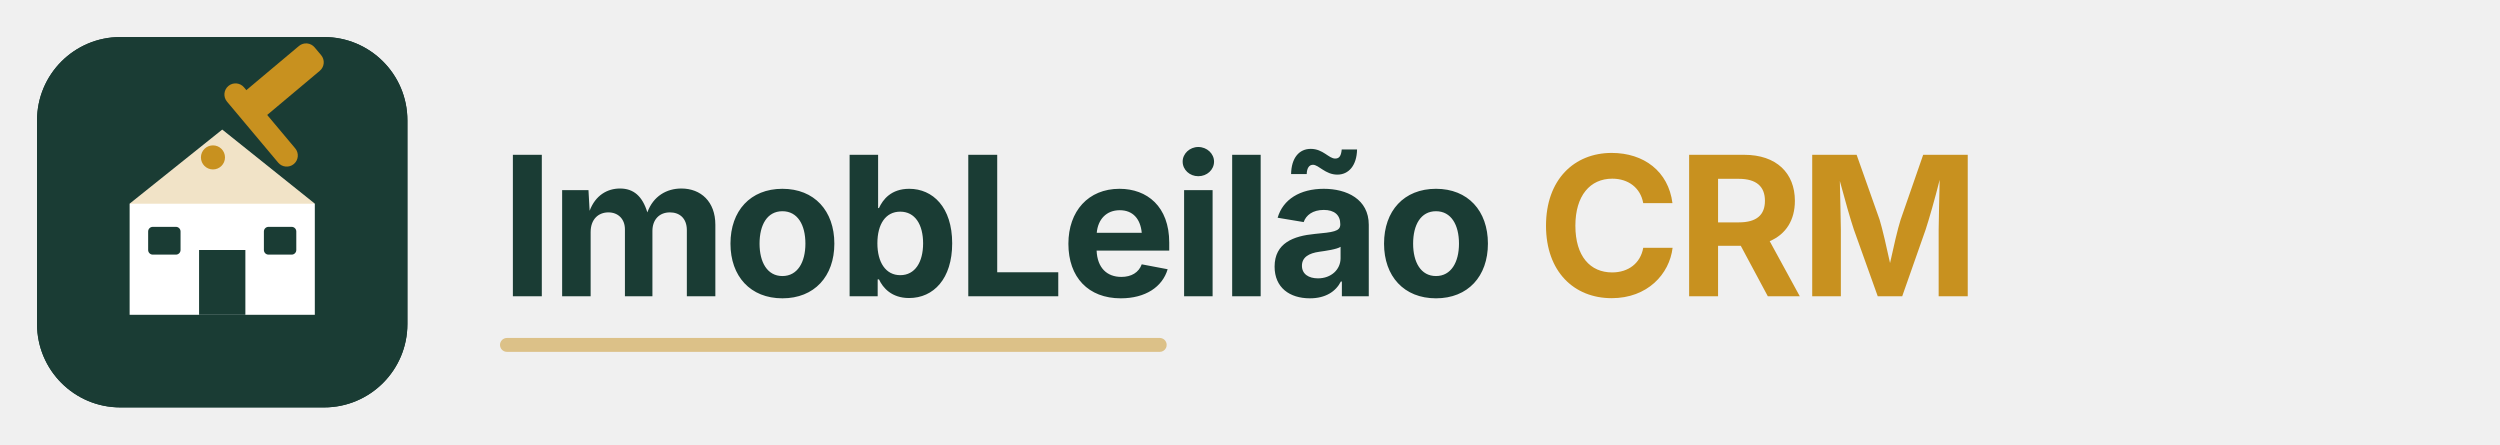
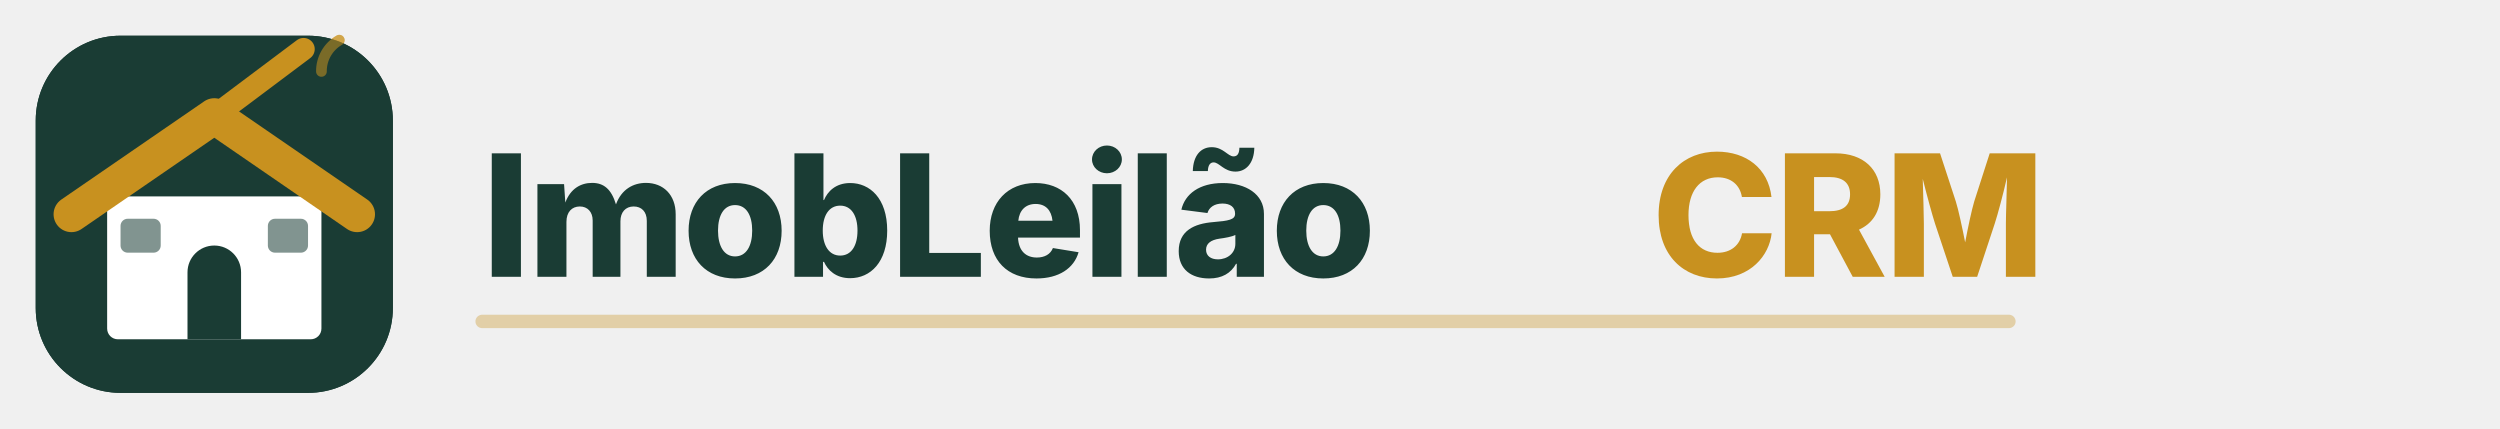
- <svg xmlns="http://www.w3.org/2000/svg" viewBox="0 0 270 48">
+ <svg xmlns="http://www.w3.org/2000/svg" viewBox="0 0 280 48" role="img" aria-label="ImobLeilão CRM">
  <defs>
    <style>
-       .icon-bg { fill: #1a3c34; }
-       .gold { fill: #c8911f; }
-       .white { fill: #ffffff; }
-       .wordmark { fill: #1a3c34; font-family: system-ui, -apple-system, sans-serif; font-weight: 700; font-size: 21px; letter-spacing: -0.5px; }
-       .wordmark-accent { fill: #c8911f; }
+       .wm { font-family: system-ui, -apple-system, 'Segoe UI', sans-serif; font-weight: 800; font-size: 19px; letter-spacing: -0.3px; }
    </style>
  </defs>
  <g id="icon">
-     <rect x="4" y="4" width="40" height="40" rx="9" class="icon-bg" />
-     <polygon points="24,14 14,22 14,34 34,34 34,22" class="white" />
-     <polygon points="24,14 14,22 34,22" class="gold" opacity="0.25" />
-     <rect x="21.5" y="27" width="5" height="7" class="icon-bg" />
-     <rect x="16" y="24.5" width="3.5" height="3" rx="0.5" class="icon-bg" />
-     <rect x="28.5" y="24.5" width="3.5" height="3" rx="0.5" class="icon-bg" />
-     <rect x="27" y="8" width="2.4" height="11" rx="1.2" class="gold" transform="rotate(-40, 28.2, 13.5)" />
-     <rect x="25.5" y="7" width="10" height="3.5" rx="1.2" class="gold" transform="rotate(-40, 30.5, 8.75)" />
-     <circle cx="23" cy="17" r="1.3" class="gold" />
+     <rect x="4" y="4" width="40" height="40" rx="9.5" fill="#1a3c34" />
+     <rect x="12" y="22" width="24" height="16" rx="1.2" fill="#fff" />
+     <path d="M8 24L24 13L40 24" fill="none" stroke="#c8911f" stroke-width="4" stroke-linecap="round" stroke-linejoin="round" />
+     <line x1="24" y1="13" x2="34" y2="5.5" stroke="#c8911f" stroke-width="2.5" stroke-linecap="round" />
+     <path d="M36 8a4 4 0 0 1 2-3.5" fill="none" stroke="#c8911f" stroke-width="1.2" stroke-linecap="round" opacity="0.55" />
+     <path d="M21 38v-7.5a3 3 0 0 1 6 0V38" fill="#1a3c34" />
+     <rect x="13.5" y="24.5" width="4.5" height="3.8" rx="0.8" fill="#1a3c34" opacity="0.55" />
+     <rect x="30" y="24.5" width="4.5" height="3.8" rx="0.8" fill="#1a3c34" opacity="0.55" />
  </g>
  <g id="lockup">
    <use href="#icon" />
-     <text x="54" y="32" class="wordmark">ImobLeilão <tspan class="wordmark-accent">CRM</tspan>
-     </text>
-     <rect x="54" y="36.5" width="72" height="1.5" rx="0.75" class="gold" opacity="0.5" />
+     <text x="54" y="31" class="wm" fill="#1a3c34">ImobLeilão</text>
+     <text x="185" y="31" class="wm" fill="#c8911f">CRM</text>
+     <line x1="54" y1="36" x2="225" y2="36" stroke="#c8911f" stroke-width="1.5" stroke-linecap="round" opacity="0.35" />
  </g>
</svg>
